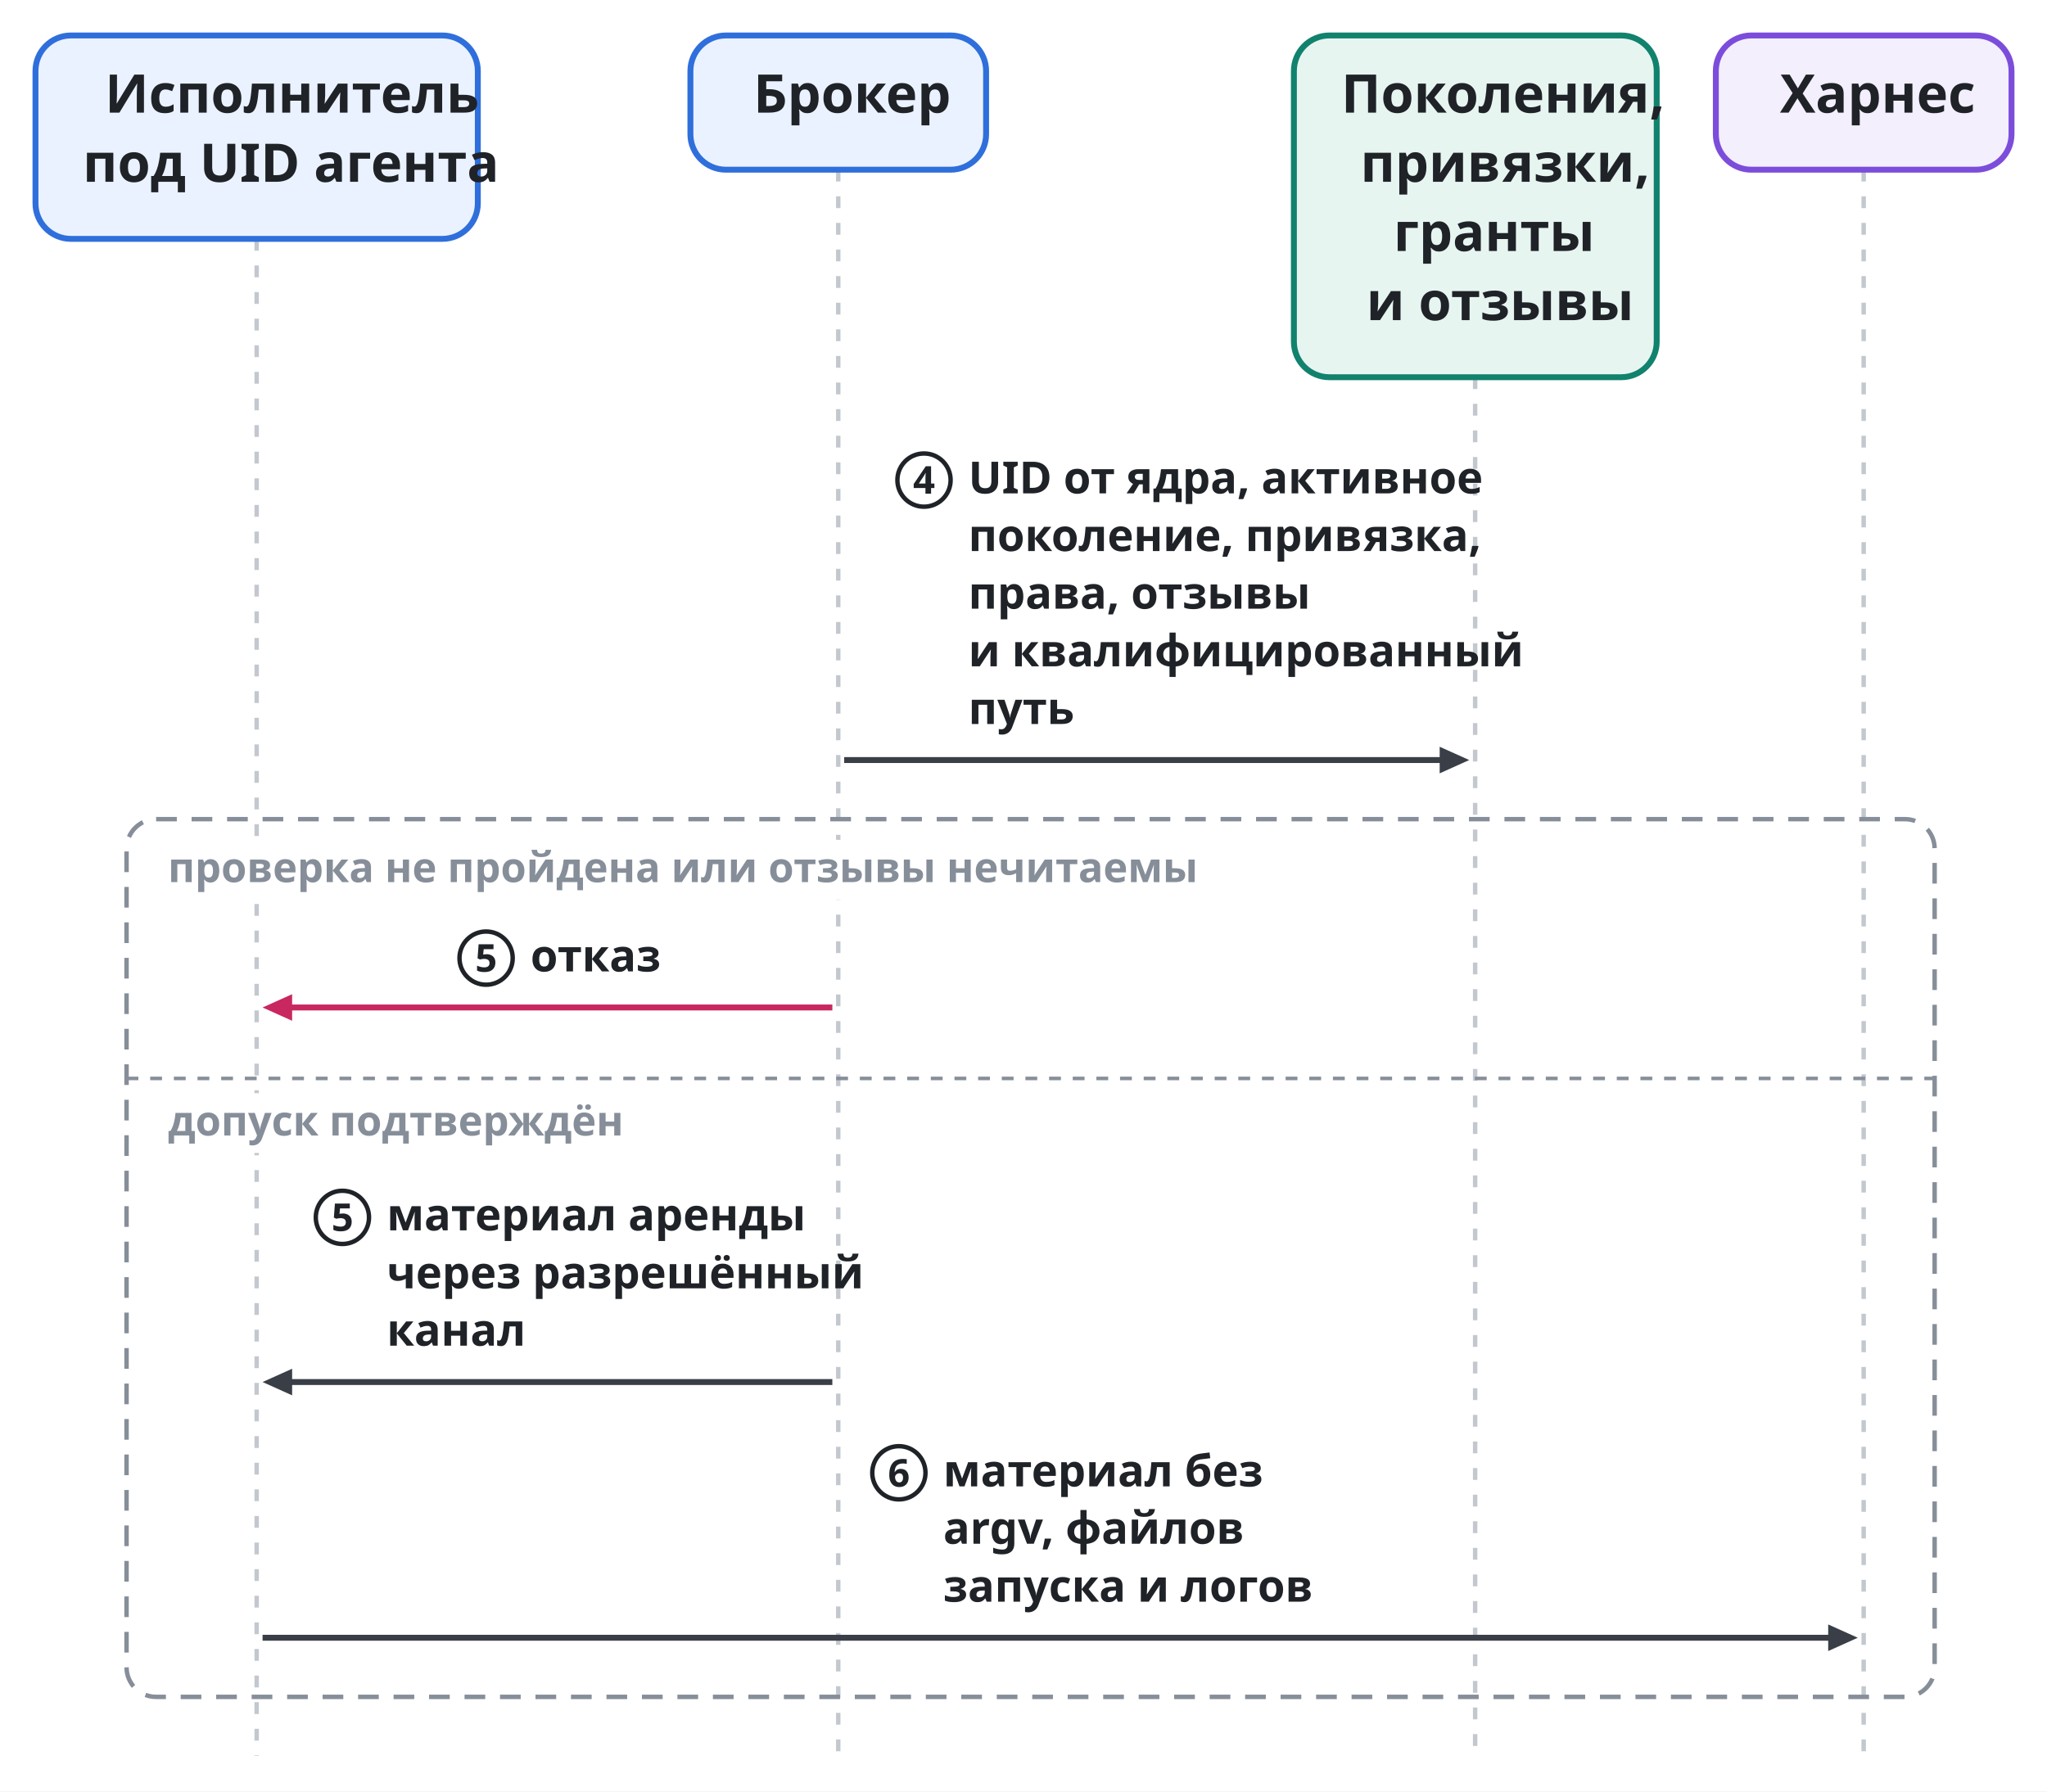
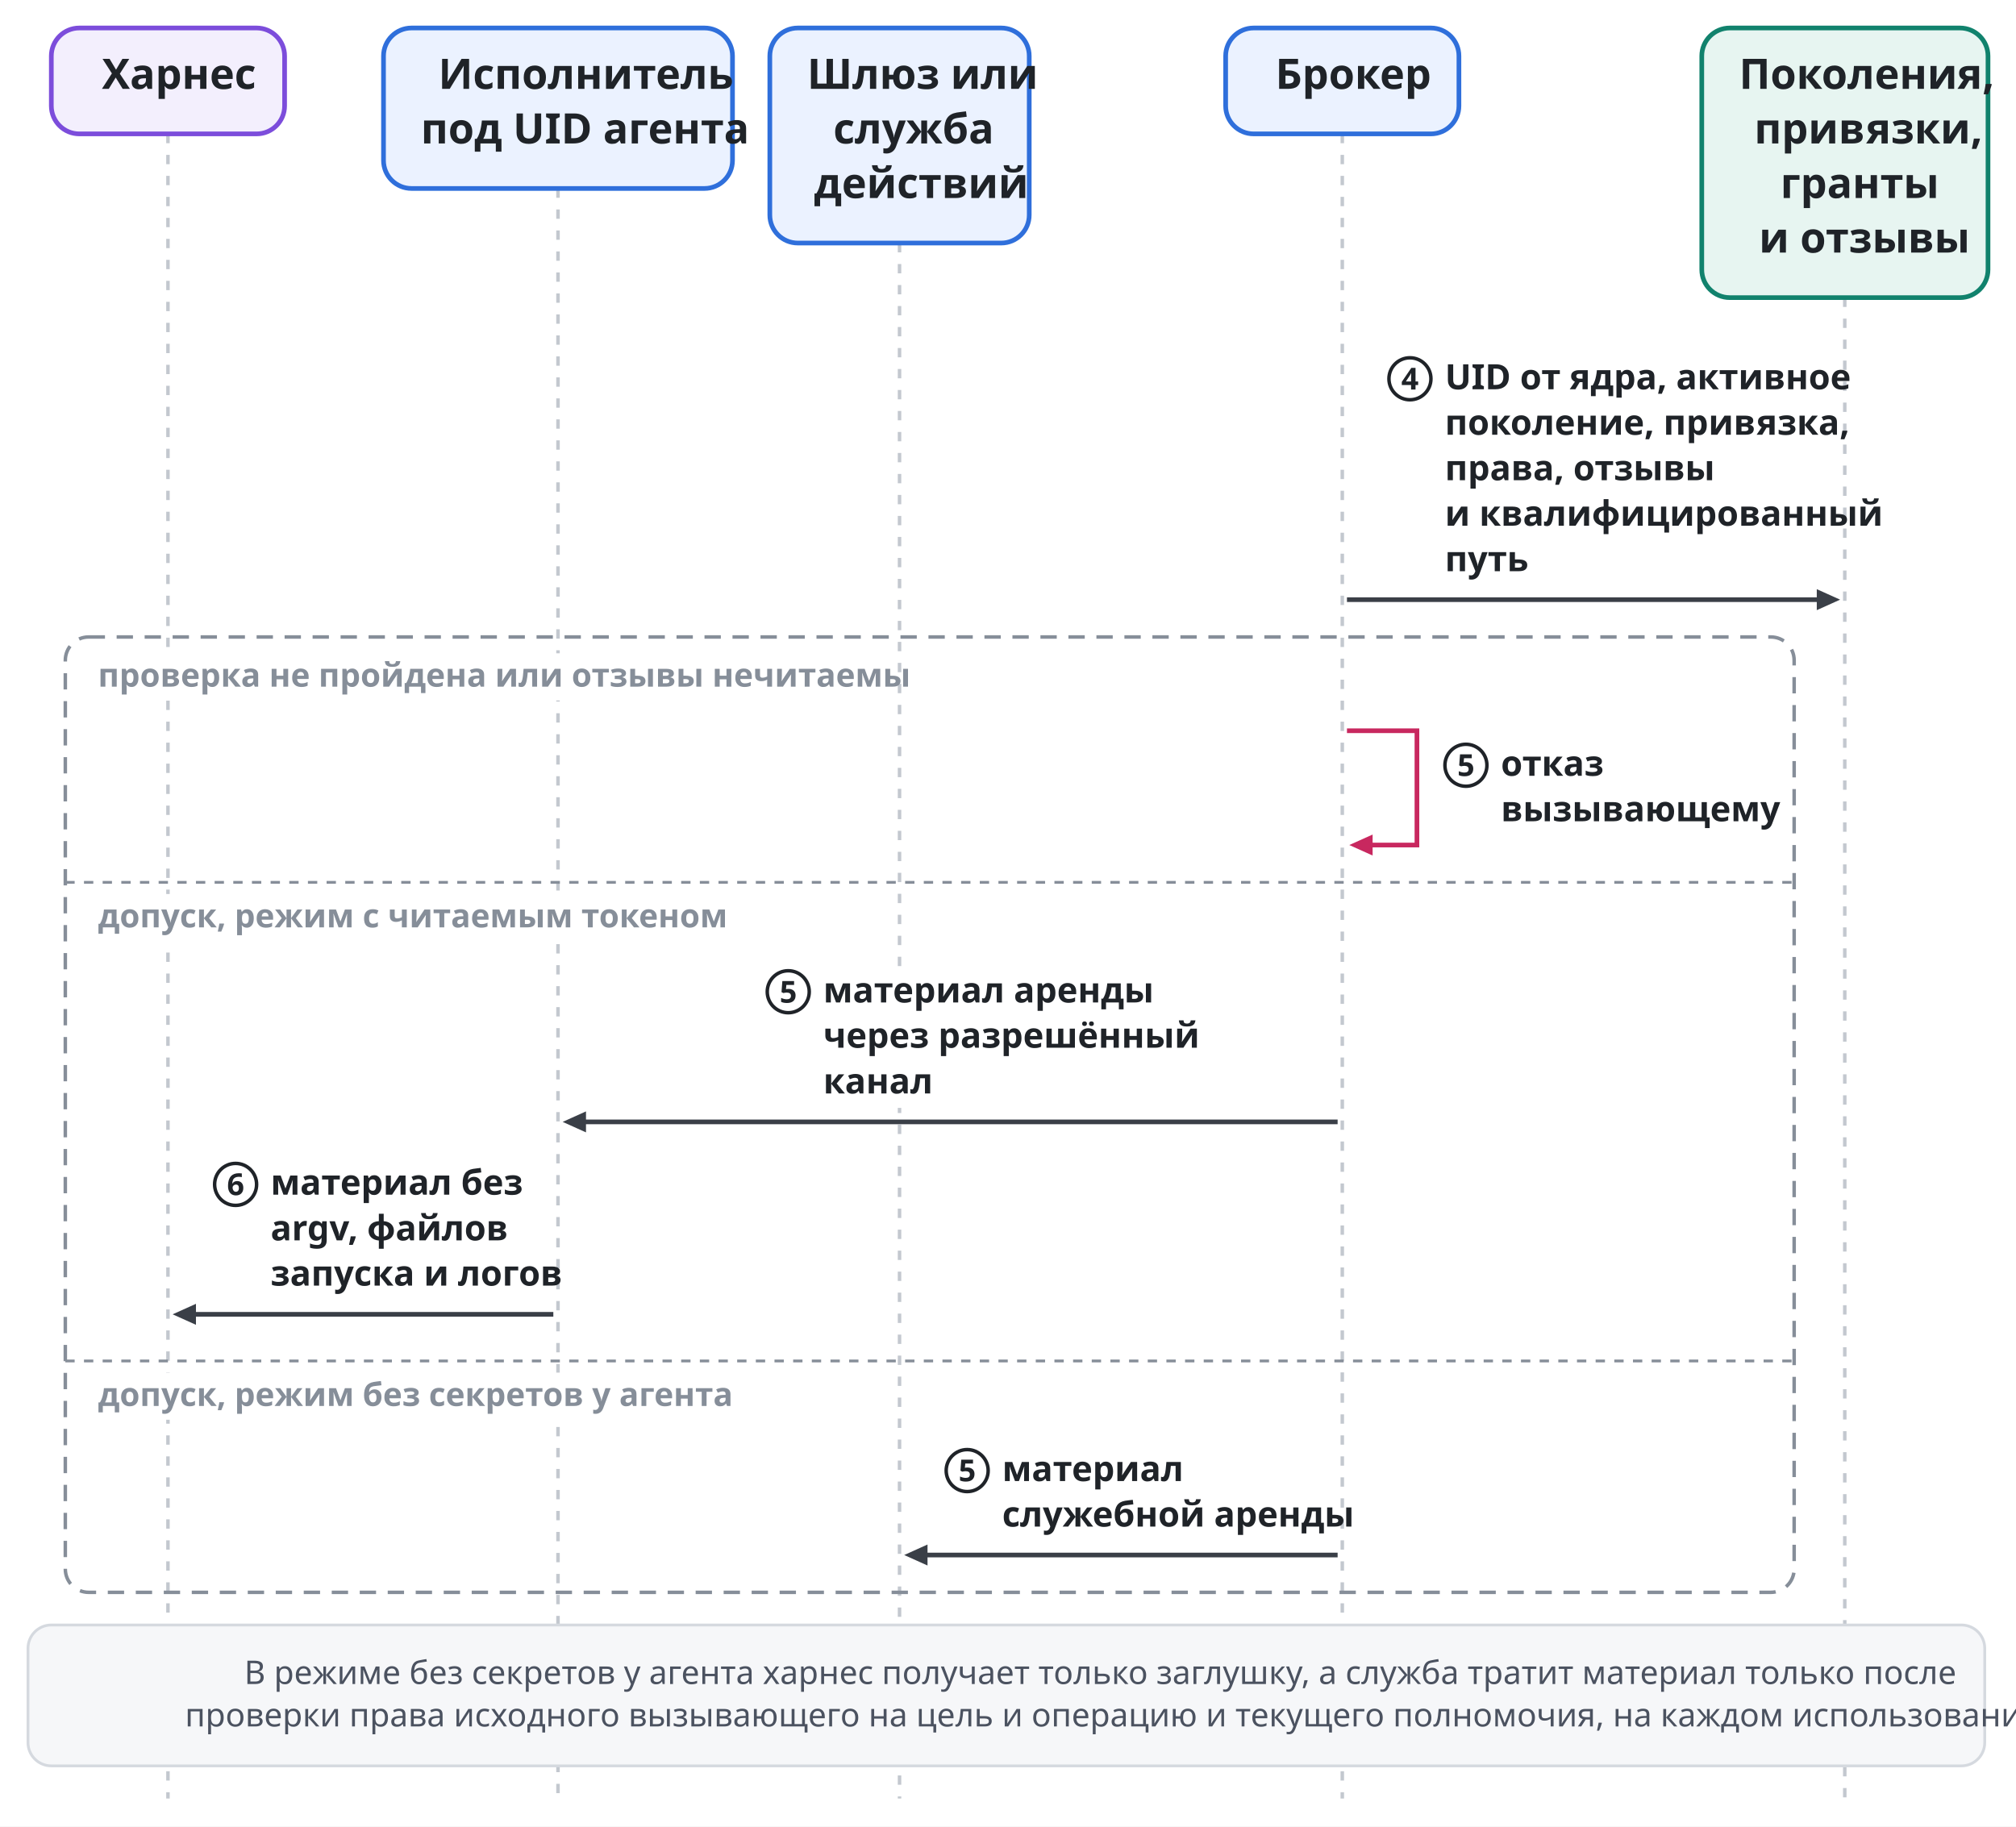
- <svg xmlns="http://www.w3.org/2000/svg" width="692.3" height="606" viewBox="0 0 692.3 606">
-   <rect width="692.3" height="606" fill="#ffffff" />
+ <svg xmlns="http://www.w3.org/2000/svg" width="864.2" height="783.1" viewBox="0 0 864.2 783.1">
+   <rect width="864.2" height="783.1" fill="#ffffff" />
  <g transform="translate(12 12)">
-     <g transform="translate(74.8 0)">
-       <line x1="0" y1="68.8" x2="0" y2="582" stroke="#c3c8cf" stroke-width="1.5" stroke-dasharray="4 5" />
-       <line x1="196.7" y1="45.4" x2="196.7" y2="582" stroke="#c3c8cf" stroke-width="1.5" stroke-dasharray="4 5" />
-       <line x1="412.1" y1="115.6" x2="412.1" y2="582" stroke="#c3c8cf" stroke-width="1.5" stroke-dasharray="4 5" />
-       <line x1="543.5" y1="45.4" x2="543.5" y2="582" stroke="#c3c8cf" stroke-width="1.5" stroke-dasharray="4 5" />
-       <rect x="-44" y="265.1" width="611.5" height="296.9" rx="10" fill="none" stroke="#868e99" stroke-width="1.5" stroke-dasharray="7 5" class="frame" data-kind="alt" />
-       <line x1="-44" y1="352.8" x2="567.5" y2="352.8" stroke="#868e99" stroke-width="1.2" stroke-dasharray="4 4" />
-       <rect x="-36" y="272.1" width="299.1" height="20.2" fill="#ffffff" class="plate" />
-       <text x="-30" y="286.4" font-size="14" fill="#868e99">
+     <g transform="translate(60 0)">
+       <line x1="0" y1="45.4" x2="0" y2="759.1" stroke="#c3c8cf" stroke-width="1.5" stroke-dasharray="4 5" />
+       <line x1="167.2" y1="68.8" x2="167.2" y2="759.1" stroke="#c3c8cf" stroke-width="1.5" stroke-dasharray="4 5" />
+       <line x1="313.6" y1="92.2" x2="313.6" y2="759.1" stroke="#c3c8cf" stroke-width="1.5" stroke-dasharray="4 5" />
+       <line x1="503.4" y1="45.4" x2="503.4" y2="759.1" stroke="#c3c8cf" stroke-width="1.5" stroke-dasharray="4 5" />
+       <line x1="718.8" y1="115.6" x2="718.8" y2="759.1" stroke="#c3c8cf" stroke-width="1.5" stroke-dasharray="4 5" />
+       <rect x="-44" y="261.1" width="741.1" height="409.6" rx="10" fill="none" stroke="#868e99" stroke-width="1.5" stroke-dasharray="7 5" class="frame" data-kind="alt" />
+       <line x1="-44" y1="366.3" x2="697.1" y2="366.3" stroke="#868e99" stroke-width="1.2" stroke-dasharray="4 4" />
+       <line x1="-44" y1="571.5" x2="697.1" y2="571.5" stroke="#868e99" stroke-width="1.2" stroke-dasharray="4 4" />
+       <rect x="-36" y="268.1" width="299.1" height="20.2" fill="#ffffff" class="plate" />
+       <text x="-30" y="282.4" font-size="14" fill="#868e99">
        <tspan font-family="PT Sans, sans-serif" font-weight="bold">проверка не пройдена или отзывы нечитаемы</tspan>
      </text>
-       <rect x="-36" y="357.8" width="140.9" height="20.2" fill="#ffffff" class="plate" />
-       <text x="-30" y="372.1" font-size="14" fill="#868e99">
-         <tspan font-family="PT Sans, sans-serif" font-weight="bold">допуск подтверждён</tspan>
+       <rect x="-36" y="371.3" width="234.1" height="20.2" fill="#ffffff" class="plate" />
+       <text x="-30" y="385.6" font-size="14" fill="#868e99">
+         <tspan font-family="PT Sans, sans-serif" font-weight="bold">допуск, режим с читаемым токеном</tspan>
      </text>
-       <rect x="-74.8" y="0" width="149.6" height="68.8" rx="12" fill="#ebf2ff" stroke="#2f6fdb" stroke-width="2" class="box" data-id="executor" />
-       <text x="-51.3" y="26.1" font-size="18" fill="#1f2328">
+       <rect x="-36" y="576.5" width="238.9" height="20.2" fill="#ffffff" class="plate" />
+       <text x="-30" y="590.8" font-size="14" fill="#868e99">
+         <tspan font-family="PT Sans, sans-serif" font-weight="bold">допуск, режим без секретов у агента</tspan>
+       </text>
+       <rect x="-50" y="0" width="100" height="45.4" rx="12" fill="#f3effd" stroke="#7c4ddb" stroke-width="2" class="box" data-id="harness" />
+       <text x="-28.3" y="26.1" font-size="18" fill="#1f2328">
+         <tspan font-family="PT Sans, sans-serif" font-weight="bold">Харнес</tspan>
+       </text>
+       <rect x="92.4" y="0" width="149.6" height="68.8" rx="12" fill="#ebf2ff" stroke="#2f6fdb" stroke-width="2" class="box" data-id="executor" />
+       <text x="115.9" y="26.1" font-size="18" fill="#1f2328">
        <tspan font-family="PT Sans, sans-serif" font-weight="bold">Исполнитель</tspan>
      </text>
-       <text x="-58.8" y="49.5" font-size="18" fill="#1f2328">
+       <text x="108.4" y="49.5" font-size="18" fill="#1f2328">
        <tspan font-family="PT Sans, sans-serif" font-weight="bold">под UID агента</tspan>
      </text>
-       <rect x="146.7" y="0" width="100" height="45.4" rx="12" fill="#ebf2ff" stroke="#2f6fdb" stroke-width="2" class="box" data-id="broker" />
-       <text x="168" y="26.1" font-size="18" fill="#1f2328">
+       <rect x="258" y="0" width="111.2" height="92.2" rx="12" fill="#ebf2ff" stroke="#2f6fdb" stroke-width="2" class="box" data-id="holder" />
+       <text x="274" y="26.1" font-size="18" fill="#1f2328">
+         <tspan font-family="PT Sans, sans-serif" font-weight="bold">Шлюз или</tspan>
+       </text>
+       <text x="285.2" y="49.5" font-size="18" fill="#1f2328">
+         <tspan font-family="PT Sans, sans-serif" font-weight="bold">служба</tspan>
+       </text>
+       <text x="276.9" y="72.9" font-size="18" fill="#1f2328">
+         <tspan font-family="PT Sans, sans-serif" font-weight="bold">действий</tspan>
+       </text>
+       <rect x="453.4" y="0" width="100" height="45.4" rx="12" fill="#ebf2ff" stroke="#2f6fdb" stroke-width="2" class="box" data-id="broker" />
+       <text x="474.7" y="26.1" font-size="18" fill="#1f2328">
        <tspan font-family="PT Sans, sans-serif" font-weight="bold">Брокер</tspan>
      </text>
-       <rect x="350.8" y="0" width="122.7" height="115.6" rx="12" fill="#e7f5f1" stroke="#11826d" stroke-width="2" class="box" data-id="registry" />
-       <text x="366.8" y="26.1" font-size="18" fill="#1f2328">
+       <rect x="657.5" y="0" width="122.7" height="115.6" rx="12" fill="#e7f5f1" stroke="#11826d" stroke-width="2" class="box" data-id="registry" />
+       <text x="673.5" y="26.1" font-size="18" fill="#1f2328">
        <tspan font-family="PT Sans, sans-serif" font-weight="bold">Поколения,</tspan>
      </text>
-       <text x="373.3" y="49.5" font-size="18" fill="#1f2328">
+       <text x="680" y="49.5" font-size="18" fill="#1f2328">
        <tspan font-family="PT Sans, sans-serif" font-weight="bold">привязки,</tspan>
      </text>
-       <text x="384.5" y="72.9" font-size="18" fill="#1f2328">
+       <text x="691.2" y="72.9" font-size="18" fill="#1f2328">
        <tspan font-family="PT Sans, sans-serif" font-weight="bold">гранты</tspan>
      </text>
-       <text x="375.3" y="96.3" font-size="18" fill="#1f2328">
+       <text x="682" y="96.3" font-size="18" fill="#1f2328">
        <tspan font-family="PT Sans, sans-serif" font-weight="bold">и отзывы</tspan>
      </text>
-       <rect x="493.5" y="0" width="100" height="45.4" rx="12" fill="#f3effd" stroke="#7c4ddb" stroke-width="2" class="box" data-id="harness" />
-       <text x="515.2" y="26.1" font-size="18" fill="#1f2328">
-         <tspan font-family="PT Sans, sans-serif" font-weight="bold">Харнес</tspan>
-       </text>
-       <path d="M 198.7 245.1 L 404.1 245.1" fill="none" stroke="#3a3f47" stroke-width="2" class="edge" data-from="broker" data-to="registry" data-edge="m0" />
-       <polygon points="410.1,245.1 400.1,240.6 400.1,249.6" fill="#3a3f47" />
-       <rect x="212.7" y="139.6" width="183.5" height="99.5" fill="#ffffff" class="plate" />
+       <path d="M 505.4 245.1 L 710.8 245.1" fill="none" stroke="#3a3f47" stroke-width="2" class="edge" data-from="broker" data-to="registry" data-edge="m0" />
+       <polygon points="716.8,245.1 706.8,240.6 706.8,249.6" fill="#3a3f47" />
+       <rect x="519.4" y="139.6" width="183.5" height="99.5" fill="#ffffff" class="plate" />
      <g class="label" data-edge="m0">
-         <circle cx="225.7" cy="150.4" r="9" fill="#ffffff" stroke="#1f2328" stroke-width="1.5" class="step" />
-         <text x="222" y="155" font-size="13" fill="#1f2328">
+         <circle cx="532.4" cy="150.4" r="9" fill="#ffffff" stroke="#1f2328" stroke-width="1.5" class="step" />
+         <text x="528.7" y="155" font-size="13" fill="#1f2328">
          <tspan font-family="PT Sans, sans-serif" font-weight="bold">4</tspan>
        </text>
-         <text x="240.7" y="154.9" font-size="15" fill="#1f2328">
+         <text x="547.4" y="154.9" font-size="15" fill="#1f2328">
          <tspan font-family="PT Sans, sans-serif" font-weight="bold">UID от ядра, активное</tspan>
        </text>
-         <text x="240.7" y="174.4" font-size="15" fill="#1f2328">
+         <text x="547.4" y="174.4" font-size="15" fill="#1f2328">
          <tspan font-family="PT Sans, sans-serif" font-weight="bold">поколение, привязка,</tspan>
        </text>
-         <text x="240.7" y="193.9" font-size="15" fill="#1f2328">
+         <text x="547.4" y="193.9" font-size="15" fill="#1f2328">
          <tspan font-family="PT Sans, sans-serif" font-weight="bold">права, отзывы</tspan>
        </text>
-         <text x="240.7" y="213.4" font-size="15" fill="#1f2328">
+         <text x="547.4" y="213.4" font-size="15" fill="#1f2328">
          <tspan font-family="PT Sans, sans-serif" font-weight="bold">и квалифицированный</tspan>
        </text>
-         <text x="240.7" y="232.9" font-size="15" fill="#1f2328">
+         <text x="547.4" y="232.9" font-size="15" fill="#1f2328">
          <tspan font-family="PT Sans, sans-serif" font-weight="bold">путь</tspan>
        </text>
      </g>
-       <path d="M 194.7 328.8 L 8 328.8" fill="none" stroke="#c8285f" stroke-width="2" class="edge" data-from="broker" data-to="executor" data-edge="m1" />
-       <polygon points="2,328.8 12,333.3 12,324.3" fill="#c8285f" />
-       <rect x="64.6" y="301.3" width="67.6" height="21.5" fill="#ffffff" class="plate" />
+       <path d="M 505.4 301.3 L 535.4 301.3 L 535.4 350.3 L 512.4 350.3" fill="none" stroke="#c8285f" stroke-width="2" class="edge" data-from="broker" data-to="broker" data-edge="m1" />
+       <polygon points="506.4,350.3 516.4,354.8 516.4,345.8" fill="#c8285f" />
+       <rect x="543.4" y="305.3" width="129.7" height="41" fill="#ffffff" class="plate" />
      <g class="label" data-edge="m1">
-         <circle cx="77.6" cy="312.1" r="9" fill="#ffffff" stroke="#1f2328" stroke-width="1.5" class="step" />
-         <text x="73.9" y="316.7" font-size="13" fill="#1f2328">
+         <circle cx="556.4" cy="316.1" r="9" fill="#ffffff" stroke="#1f2328" stroke-width="1.5" class="step" />
+         <text x="552.7" y="320.7" font-size="13" fill="#1f2328">
          <tspan font-family="PT Sans, sans-serif" font-weight="bold">5</tspan>
        </text>
-         <text x="92.6" y="316.6" font-size="15" fill="#1f2328">
+         <text x="571.4" y="320.6" font-size="15" fill="#1f2328">
          <tspan font-family="PT Sans, sans-serif" font-weight="bold">отказ</tspan>
        </text>
+         <text x="571.4" y="340.1" font-size="15" fill="#1f2328">
+           <tspan font-family="PT Sans, sans-serif" font-weight="bold">вызывающему</tspan>
+         </text>
      </g>
-       <path d="M 194.7 455.5 L 8 455.5" fill="none" stroke="#3a3f47" stroke-width="2" class="edge" data-from="broker" data-to="executor" data-edge="m2" />
-       <polygon points="2,455.5 12,460 12,451" fill="#3a3f47" />
-       <rect x="16" y="389" width="164.7" height="60.5" fill="#ffffff" class="plate" />
+       <path d="M 501.4 469 L 175.2 469" fill="none" stroke="#3a3f47" stroke-width="2" class="edge" data-from="broker" data-to="executor" data-edge="m2" />
+       <polygon points="169.2,469 179.2,473.5 179.2,464.5" fill="#3a3f47" />
+       <rect x="252.9" y="402.5" width="164.7" height="60.5" fill="#ffffff" class="plate" />
      <g class="label" data-edge="m2">
-         <circle cx="29" cy="399.8" r="9" fill="#ffffff" stroke="#1f2328" stroke-width="1.5" class="step" />
-         <text x="25.3" y="404.4" font-size="13" fill="#1f2328">
+         <circle cx="265.9" cy="413.2" r="9" fill="#ffffff" stroke="#1f2328" stroke-width="1.5" class="step" />
+         <text x="262.2" y="417.9" font-size="13" fill="#1f2328">
          <tspan font-family="PT Sans, sans-serif" font-weight="bold">5</tspan>
        </text>
-         <text x="44" y="404.2" font-size="15" fill="#1f2328">
+         <text x="280.9" y="417.8" font-size="15" fill="#1f2328">
          <tspan font-family="PT Sans, sans-serif" font-weight="bold">материал аренды</tspan>
        </text>
-         <text x="44" y="423.8" font-size="15" fill="#1f2328">
+         <text x="280.9" y="437.2" font-size="15" fill="#1f2328">
          <tspan font-family="PT Sans, sans-serif" font-weight="bold">через разрешённый</tspan>
        </text>
-         <text x="44" y="443.2" font-size="15" fill="#1f2328">
+         <text x="280.9" y="456.8" font-size="15" fill="#1f2328">
          <tspan font-family="PT Sans, sans-serif" font-weight="bold">канал</tspan>
        </text>
      </g>
-       <path d="M 2 542 L 535.5 542" fill="none" stroke="#3a3f47" stroke-width="2" class="edge" data-from="executor" data-to="harness" data-edge="m3" />
-       <polygon points="541.5,542 531.5,537.5 531.5,546.5" fill="#3a3f47" />
-       <rect x="204.2" y="475.5" width="135.2" height="60.5" fill="#ffffff" class="plate" />
+       <path d="M 165.2 551.5 L 8 551.5" fill="none" stroke="#3a3f47" stroke-width="2" class="edge" data-from="executor" data-to="harness" data-edge="m3" />
+       <polygon points="2,551.5 12,556 12,547" fill="#3a3f47" />
+       <rect x="16" y="485" width="135.2" height="60.5" fill="#ffffff" class="plate" />
      <g class="label" data-edge="m3">
-         <circle cx="217.2" cy="486.2" r="9" fill="#ffffff" stroke="#1f2328" stroke-width="1.5" class="step" />
-         <text x="213.5" y="490.9" font-size="13" fill="#1f2328">
+         <circle cx="29" cy="495.8" r="9" fill="#ffffff" stroke="#1f2328" stroke-width="1.5" class="step" />
+         <text x="25.3" y="500.4" font-size="13" fill="#1f2328">
          <tspan font-family="PT Sans, sans-serif" font-weight="bold">6</tspan>
        </text>
-         <text x="232.2" y="490.8" font-size="15" fill="#1f2328">
+         <text x="44" y="500.2" font-size="15" fill="#1f2328">
          <tspan font-family="PT Sans, sans-serif" font-weight="bold">материал без</tspan>
        </text>
-         <text x="232.2" y="510.2" font-size="15" fill="#1f2328">
+         <text x="44" y="519.8" font-size="15" fill="#1f2328">
          <tspan font-family="PT Sans, sans-serif" font-weight="bold">argv, файлов</tspan>
        </text>
-         <text x="232.2" y="529.8" font-size="15" fill="#1f2328">
+         <text x="44" y="539.2" font-size="15" fill="#1f2328">
          <tspan font-family="PT Sans, sans-serif" font-weight="bold">запуска и логов</tspan>
        </text>
      </g>
+       <path d="M 501.4 654.7 L 321.6 654.7" fill="none" stroke="#3a3f47" stroke-width="2" class="edge" data-from="broker" data-to="holder" data-edge="m4" />
+       <polygon points="315.6,654.7 325.6,659.2 325.6,650.2" fill="#3a3f47" />
+       <rect x="329.6" y="607.7" width="157.8" height="41" fill="#ffffff" class="plate" />
+       <g class="label" data-edge="m4">
+         <circle cx="342.6" cy="618.5" r="9" fill="#ffffff" stroke="#1f2328" stroke-width="1.5" class="step" />
+         <text x="338.9" y="623.1" font-size="13" fill="#1f2328">
+           <tspan font-family="PT Sans, sans-serif" font-weight="bold">5</tspan>
+         </text>
+         <text x="357.6" y="623" font-size="15" fill="#1f2328">
+           <tspan font-family="PT Sans, sans-serif" font-weight="bold">материал</tspan>
+         </text>
+         <text x="357.6" y="642.5" font-size="15" fill="#1f2328">
+           <tspan font-family="PT Sans, sans-serif" font-weight="bold">служебной аренды</tspan>
+         </text>
+       </g>
+       <rect x="-60" y="684.7" width="838.8" height="60.4" rx="10" fill="#f6f7f9" stroke="#d5d9df" stroke-width="1.2" class="note" />
+       <text x="32.7" y="710" font-size="14" fill="#4b5260">
+         <tspan font-family="PT Sans, sans-serif">В режиме без секретов у агента харнес получает только заглушку, а служба тратит материал только после</tspan>
+       </text>
+       <text x="7.3" y="728.2" font-size="14" fill="#4b5260">
+         <tspan font-family="PT Sans, sans-serif">проверки права исходного вызывающего на цель и операцию и текущего полномочия, на каждом использовании.</tspan>
+       </text>
    </g>
  </g>
</svg>
